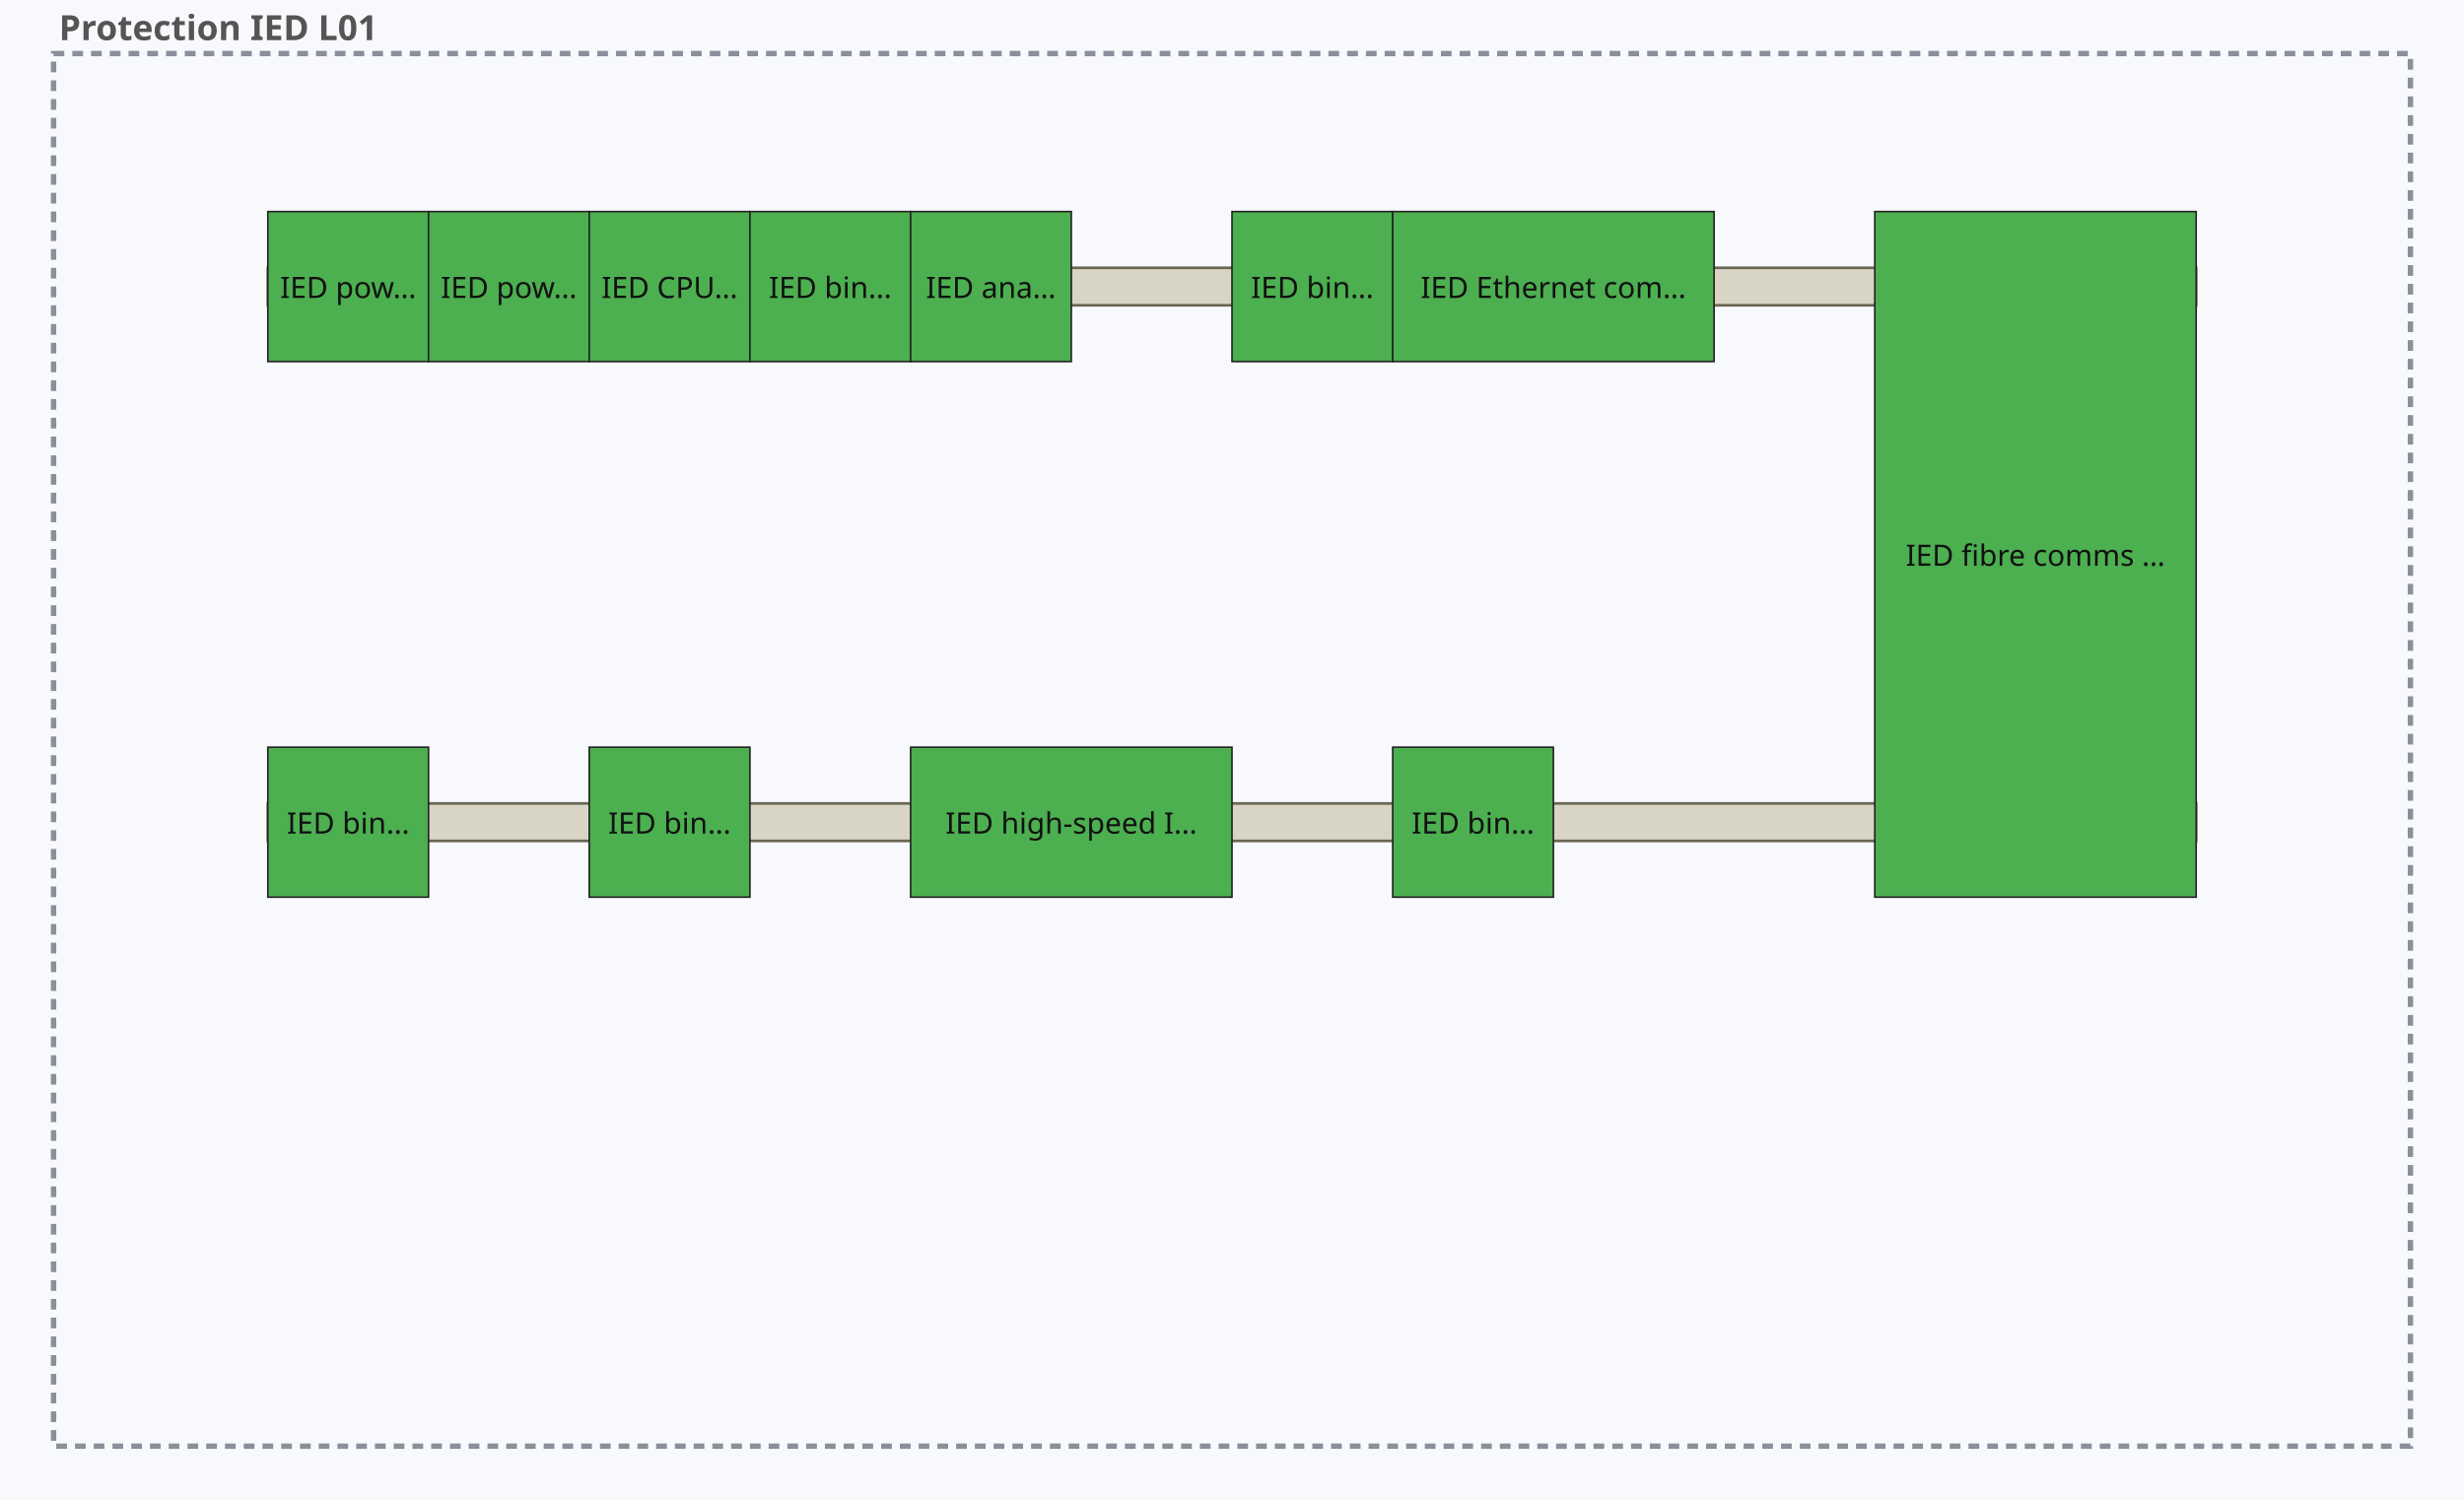
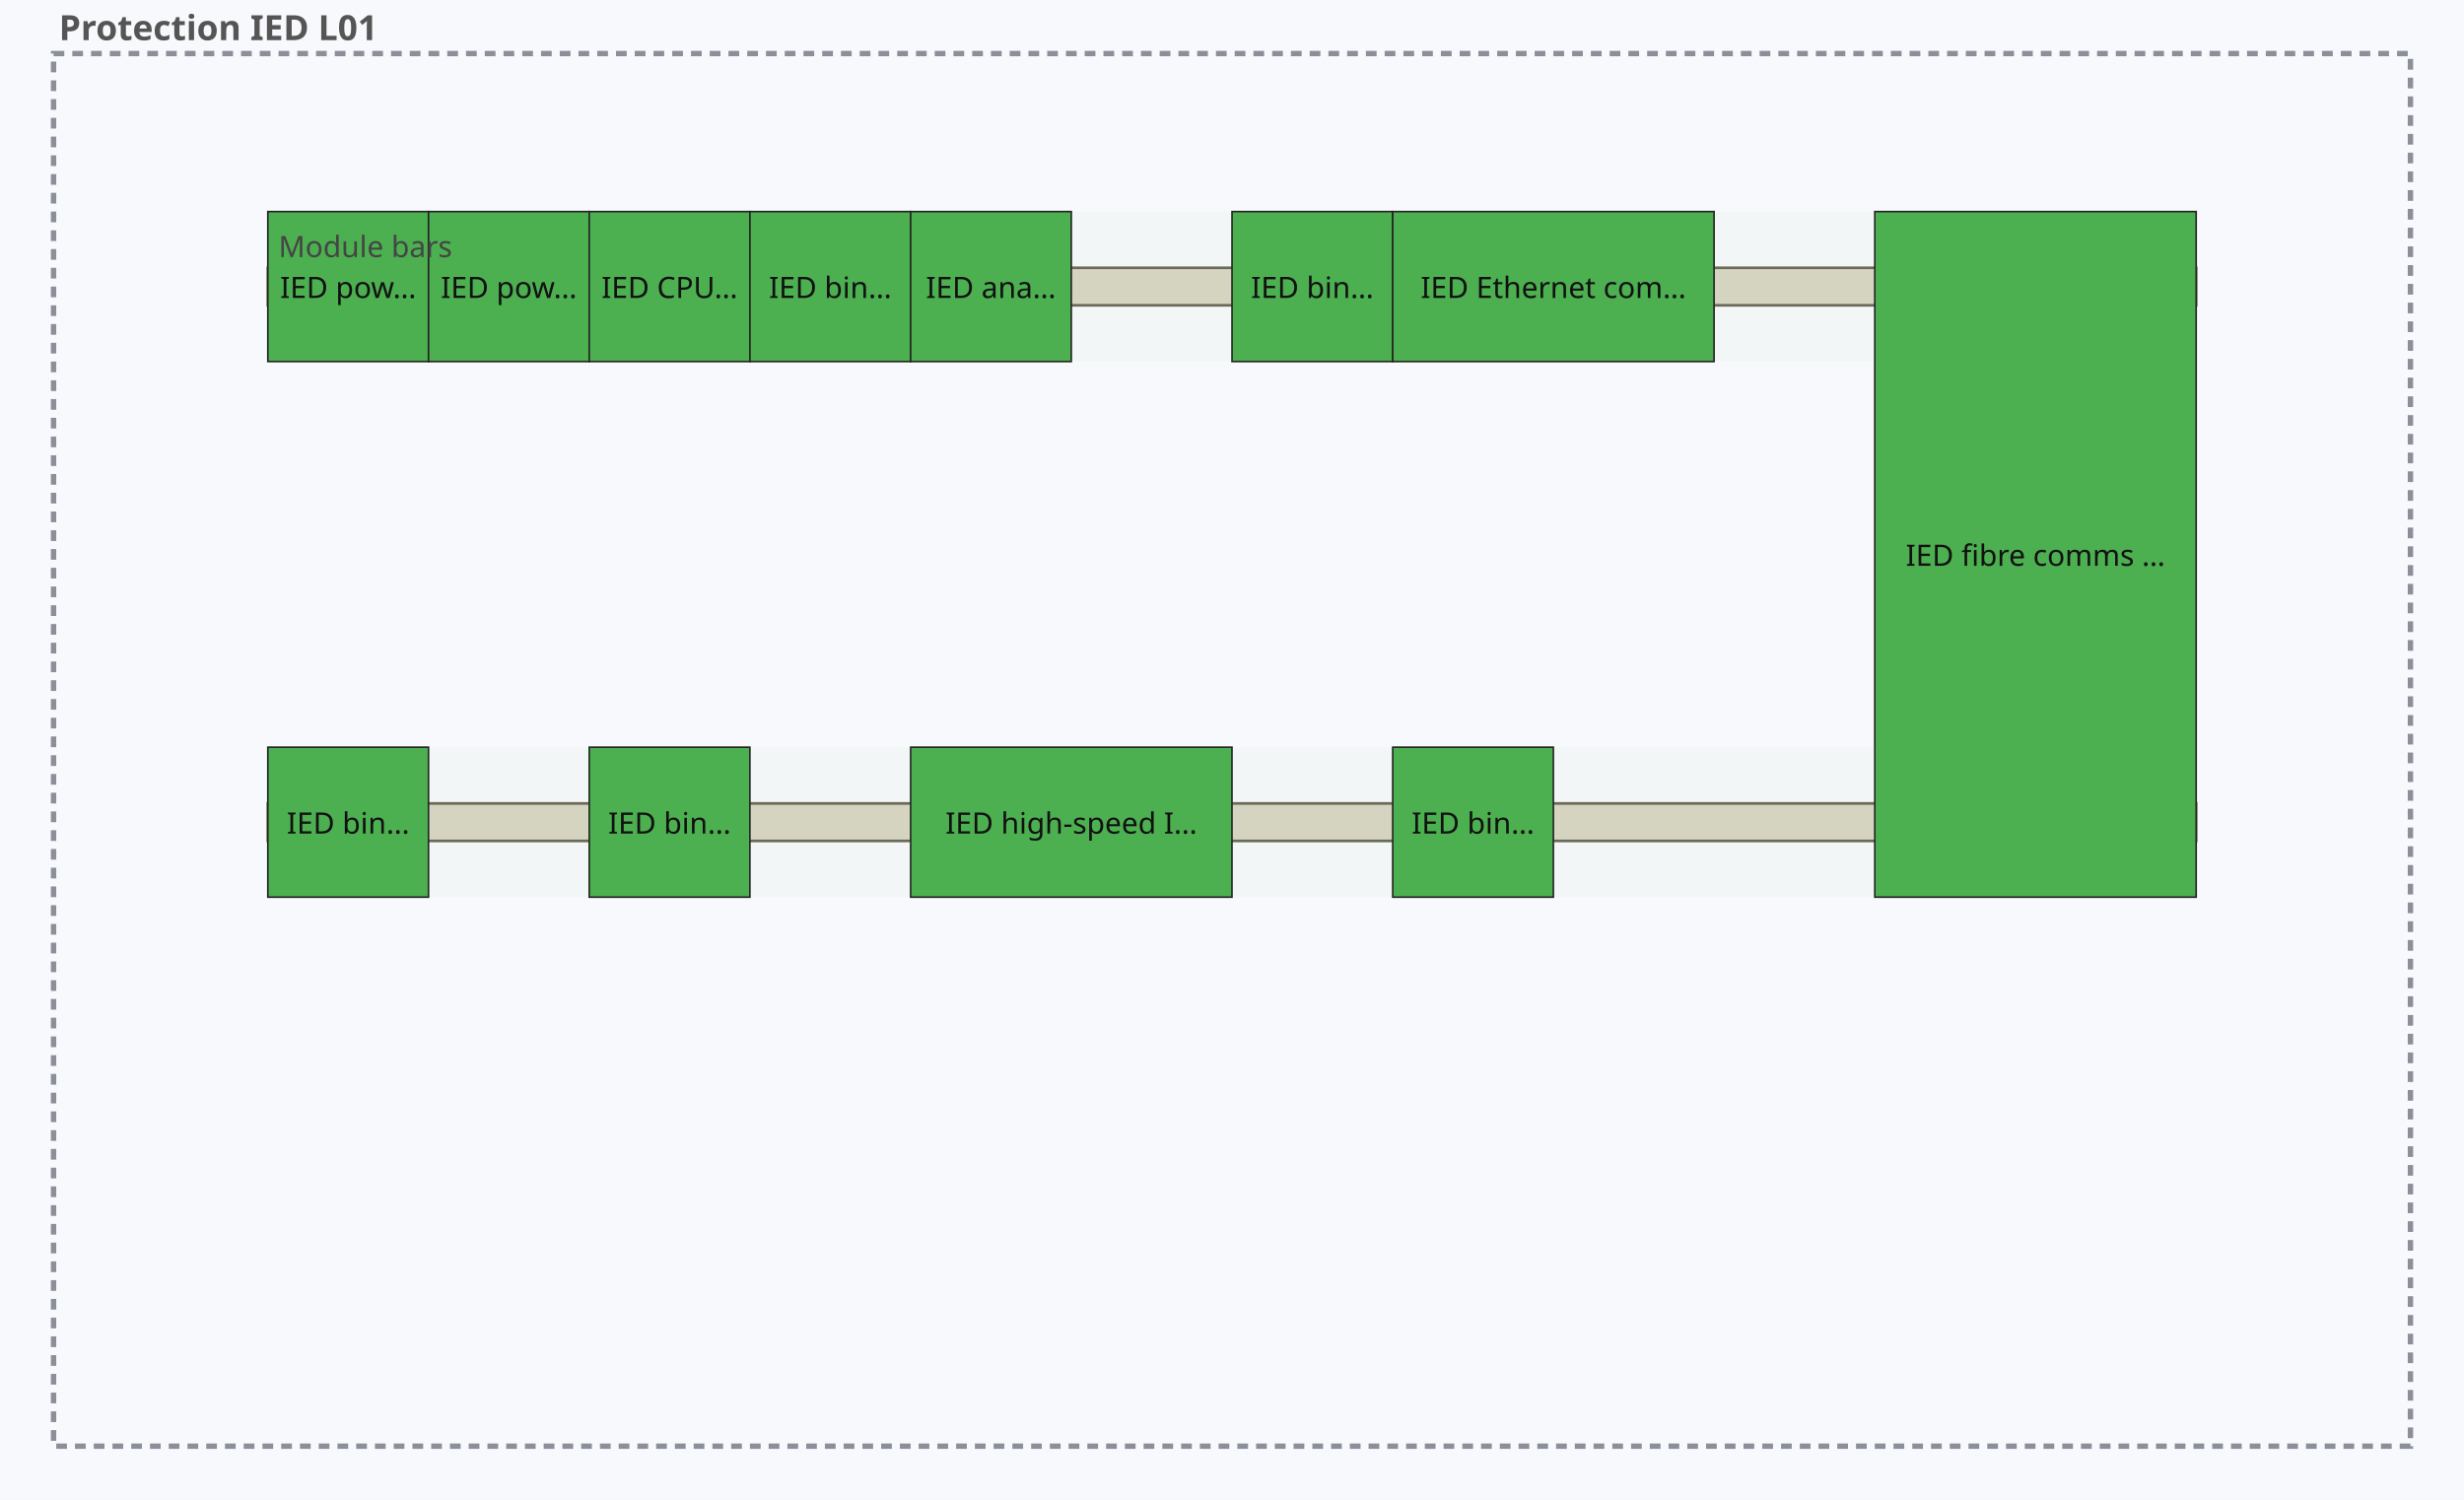
<svg xmlns="http://www.w3.org/2000/svg" xmlns:xlink="http://www.w3.org/1999/xlink" baseProfile="full" height="560.0" version="1.1" viewBox="0,0,920.0,560.0" width="920.0">
  <defs>
    <style type="text/css">
/* Light theme (default) */
.svg-bg { fill: #f8f9fc; }
.cabinet-outline { fill: none; stroke: #8a8f9a; stroke-width: 2; stroke-dasharray: 4 3; }
.cabinet-label   { font: 600 13px sans-serif; fill: #555; }

- .carrier { stroke: #333; stroke-width: 1; }
- .carrier.din-rail       { fill: #c0c7d1; }
- .carrier.subrack        { fill: #e3ebf1; stroke: #456; }
- .carrier.mounting-plate { fill: #f7f6ef; stroke: #a99; stroke-dasharray: 6 3; }
- .carrier.busbar         { fill: #c47a2c; stroke: #6a3c10; stroke-width: 1.5; }
- .carrier.grid.grid-row  { fill: #d8d5c4; stroke: #6a6655; }
- .carrier-label          { font: 500 11px sans-serif; fill: #444; }
+ .mount { stroke: #333; stroke-width: 1; }
+ .mount.din-rail       { fill: #c0c7d1; }
+ .mount.subrack        { fill: #e3ebf1; stroke: #456; }
+ .mount.mounting-plate { fill: #f7f6ef; stroke: #a99; stroke-dasharray: 6 3; }
+ .mount.busbar         { fill: #c47a2c; stroke: #6a3c10; stroke-width: 1.5; }
+ .mount.grid.grid-row  { fill: #d8d5c4; stroke: #6a6655; }
+ .mount-label          { font: 500 11px sans-serif; fill: #444; }

.slot        { stroke: #222; stroke-width: 0.6; }
.slot.empty  { fill: none; stroke: #aaa; stroke-dasharray: 3 2; }
.label       { font: 500 11px sans-serif; pointer-events: none; fill: #111; }
.label.empty { fill: #888; font-style: italic; }
.device-image-label { font: 600 11px sans-serif; pointer-events: none; }
+ 
+ /* Finding C (v0.4.0): click-to-add affordance over empty slot
+  * ranges on 1D/grid mounts and the whole area of 2D mounts.
+  * Nearly invisible at rest so it doesn't clutter the normal view;
+  * reveals a dashed green outline on hover, matching the
+  * "unclaimed / available" aesthetic from the B empty-state
+  * canvas. Cursor switches to pointer so the affordance is
+  * discoverable by accident.
+  */
+ .slot.empty-slot {
+   fill: rgba(129, 199, 132, 0.05);
+   stroke: none;
+   cursor: pointer;
+ }
+ a:hover &gt; .slot.empty-slot,
+ .slot.empty-slot:hover {
+   fill: rgba(129, 199, 132, 0.22);
+   stroke: #81c784;
+   stroke-width: 1.5;
+   stroke-dasharray: 3 2;
+ }

/* Dark theme — follows NetBox's Bootstrap dark mode via prefers-color-scheme,
 * which the embedding page propagates to &lt;object&gt; documents. */
@media (prefers-color-scheme: dark) {
  .svg-bg          { fill: #141619; }
  .cabinet-outline { stroke: #6c7078; }
  .cabinet-label   { fill: #c8ccd4; }

-   .carrier                { stroke: #9aa2ad; }
-   .carrier.din-rail       { fill: #4b5460; }
-   .carrier.subrack        { fill: #3b4451; stroke: #7a8696; }
-   .carrier.mounting-plate { fill: #2a2a26; stroke: #8a7a74; }
-   .carrier.busbar         { fill: #a0661f; stroke: #f5b06a; }
-   .carrier.grid.grid-row  { fill: #454034; stroke: #a09777; }
-   .carrier-label          { fill: #c8ccd4; }
+   .mount                { stroke: #9aa2ad; }
+   .mount.din-rail       { fill: #4b5460; }
+   .mount.subrack        { fill: #3b4451; stroke: #7a8696; }
+   .mount.mounting-plate { fill: #2a2a26; stroke: #8a7a74; }
+   .mount.busbar         { fill: #a0661f; stroke: #f5b06a; }
+   .mount.grid.grid-row  { fill: #454034; stroke: #a09777; }
+   .mount-label          { fill: #c8ccd4; }

  .slot        { stroke: #101114; }
  .slot.empty  { fill: none; stroke: #5a6070; }
  .label       { fill: #f3f3f3; }
  .label.empty { fill: #7a8696; }
+ 
+   /* Finding C empty-slot affordance, dark-mode contrast. */
+   .slot.empty-slot         { fill: rgba(129, 199, 132, 0.08); }
+   a:hover &gt; .slot.empty-slot,
+   .slot.empty-slot:hover   { fill: rgba(129, 199, 132, 0.3); stroke: #a5d6a7; }
+ }
+ 
+ /* Thumbnail mode — Finding E, v0.4.0.
+  *
+  * When CabinetLayoutSVG is constructed with `thumbnail=True`, the root
+  * &lt;svg&gt; element gets `class="thumbnail"`. These rules then apply to
+  * diminish the rendering so users understand it's a preview, not a
+  * live click target.
+  *
+  * Used by the rack elevation monkey-patch so the embedded cabinet
+  * interior inside a rack U slot reads as "zoom in via the Layout tab
+  * to interact" instead of tempting users to click on individual
+  * placement rectangles (whose hyperlinks are unreachable from inside
+  * the core rack-elevation &lt;image&gt; wrapper anyway — clicking them
+  * navigates to the HOST device, not the mounted one, and that's a
+  * click-target lie).
+  *
+  * Strategy: drop contrast + opacity, suppress per-placement labels,
+  * suppress the mount name label, kill the cabinet outline. The mount
+  * geometry is still visible so users can read "here's the shape of
+  * the interior" at a glance.
+  */
+ svg.thumbnail .cabinet-outline,
+ svg.thumbnail .cabinet-label,
+ svg.thumbnail .mount-label,
+ svg.thumbnail .label,
+ svg.thumbnail .device-image-label,
+ svg.thumbnail .slot.empty-slot {
+   display: none;
+ }
+ svg.thumbnail .mount,
+ svg.thumbnail .slot {
+   opacity: 0.55;
+   filter: saturate(0.6);
+ }
+ 
+ /* High-contrast mode — Finding F, v0.4.0.
+  *
+  * Triggers automatically when the OS asks for increased contrast:
+  *
+  *   * macOS:   System Settings → Accessibility → Display → Increase Contrast
+  *   * Windows: Settings → Accessibility → Contrast themes
+  *   * iOS/iPadOS: Settings → Accessibility → Display &amp; Text Size → Increase Contrast
+  *
+  * Designed for OT/ICS field engineers using tablets in bright substation
+  * sunlight where the default ~4.1:1 ratio washes out. All strokes go to
+  * pure white on pure black, role colors get pulled to saturated primaries
+  * at &gt;= 8.5:1 contrast against the black background, and stroke widths
+  * bump up one notch so nothing dissolves at glancing angles.
+  *
+  * CSS-only; no user preference plumbing, no extra runtime cost. Dark-mode
+  * also-triggering (`prefers-color-scheme: dark`) falls through to these
+  * rules if both media features match, because this block is declared
+  * last and has equal specificity.
+  */
+ @media (prefers-contrast: more) {
+   .svg-bg          { fill: #000; }
+   .cabinet-outline { stroke: #fff; stroke-width: 3; stroke-dasharray: 6 4; }
+   .cabinet-label   { fill: #fff; font-weight: 700; }
+ 
+   .mount                { stroke: #fff; stroke-width: 2; }
+   .mount.din-rail       { fill: #3a5a8a; }
+   .mount.subrack        { fill: #225566; }
+   .mount.mounting-plate { fill: #553366; stroke-dasharray: 6 3; }
+   .mount.busbar         { fill: #a04010; stroke-width: 2.5; }
+   .mount.grid.grid-row  { fill: #554422; }
+   .mount-label          { fill: #fff; font-weight: 700; }
+ 
+   .slot        { stroke: #fff; stroke-width: 1; }
+   .slot.empty  { fill: none; stroke: #bbb; stroke-width: 1; stroke-dasharray: 3 2; }
+   .label       { fill: #fff; font-weight: 700; }
+   .label.empty { fill: #bbb; }
+   .device-image-label { fill: #fff; font-weight: 700; }
}
</style>
-     <clipPath id="clip-mount-219">
+     <clipPath id="clip-placement-219">
      <rect height="56" width="60.0" x="100.0" y="79.0" />
    </clipPath>
-     <clipPath id="clip-mount-227">
+     <clipPath id="clip-placement-227">
      <rect height="56" width="60.0" x="100.0" y="279.0" />
    </clipPath>
-     <clipPath id="clip-mount-220">
+     <clipPath id="clip-placement-220">
      <rect height="56" width="60.0" x="160.0" y="79.0" />
    </clipPath>
-     <clipPath id="clip-mount-228">
+     <clipPath id="clip-placement-228">
      <rect height="56" width="60.0" x="220.0" y="279.0" />
    </clipPath>
-     <clipPath id="clip-mount-221">
+     <clipPath id="clip-placement-221">
      <rect height="56" width="60.0" x="220.0" y="79.0" />
    </clipPath>
-     <clipPath id="clip-mount-222">
+     <clipPath id="clip-placement-222">
      <rect height="56" width="60.0" x="280.0" y="79.0" />
    </clipPath>
-     <clipPath id="clip-mount-223">
+     <clipPath id="clip-placement-223">
      <rect height="56" width="60.0" x="340.0" y="79.0" />
    </clipPath>
-     <clipPath id="clip-mount-229">
+     <clipPath id="clip-placement-229">
      <rect height="56" width="120.0" x="340.0" y="279.0" />
    </clipPath>
-     <clipPath id="clip-mount-224">
+     <clipPath id="clip-placement-224">
      <rect height="56" width="60.0" x="460.0" y="79.0" />
    </clipPath>
-     <clipPath id="clip-mount-230">
+     <clipPath id="clip-placement-230">
      <rect height="56" width="60.0" x="520.0" y="279.0" />
    </clipPath>
-     <clipPath id="clip-mount-225">
+     <clipPath id="clip-placement-225">
      <rect height="56" width="120.0" x="520.0" y="79.0" />
    </clipPath>
-     <clipPath id="clip-mount-226">
+     <clipPath id="clip-placement-226">
      <rect height="256.0" width="120.0" x="700.0" y="79.0" />
    </clipPath>
  </defs>
  <rect class="svg-bg" height="560.0" width="920.0" x="0" y="0" />
  <rect class="cabinet-outline" height="520.0" width="880.0" x="20" y="20" />
  <text class="cabinet-label" x="22" y="15">Protection IED L01</text>
-   <text class="carrier-label" x="104.0" y="96.0">Module bars</text>
-   <rect class="carrier grid grid-row" height="14" width="720.0" x="100.0" y="100.0" />
-   <rect class="carrier grid grid-row" height="14" width="720.0" x="100.0" y="300.0" />
+   <rect class="mount grid grid-row" height="14" width="720.0" x="100.0" y="100.0" />
+   <rect class="mount grid grid-row" height="14" width="720.0" x="100.0" y="300.0" />
  <a target="_parent" xlink:href="/dcim/modules/17/">
    <rect class="slot" height="56" style="fill: #4caf50" width="60.0" x="100.0" y="79.0" />
-     <text class="label" clip-path="url(#clip-mount-219)" dominant-baseline="central" fill="#ffffff" text-anchor="middle" x="130.0" y="107.0">IED pow…</text>
+     <text class="label" clip-path="url(#clip-placement-219)" dominant-baseline="central" fill="#ffffff" text-anchor="middle" x="130.0" y="107.0">IED pow…</text>
  </a>
  <a target="_parent" xlink:href="/dcim/modules/25/">
    <rect class="slot" height="56" style="fill: #4caf50" width="60.0" x="100.0" y="279.0" />
-     <text class="label" clip-path="url(#clip-mount-227)" dominant-baseline="central" fill="#ffffff" text-anchor="middle" x="130.0" y="307.0">IED bin…</text>
+     <text class="label" clip-path="url(#clip-placement-227)" dominant-baseline="central" fill="#ffffff" text-anchor="middle" x="130.0" y="307.0">IED bin…</text>
  </a>
  <a target="_parent" xlink:href="/dcim/modules/18/">
    <rect class="slot" height="56" style="fill: #4caf50" width="60.0" x="160.0" y="79.0" />
-     <text class="label" clip-path="url(#clip-mount-220)" dominant-baseline="central" fill="#ffffff" text-anchor="middle" x="190.0" y="107.0">IED pow…</text>
+     <text class="label" clip-path="url(#clip-placement-220)" dominant-baseline="central" fill="#ffffff" text-anchor="middle" x="190.0" y="107.0">IED pow…</text>
  </a>
  <a target="_parent" xlink:href="/dcim/modules/26/">
    <rect class="slot" height="56" style="fill: #4caf50" width="60.0" x="220.0" y="279.0" />
-     <text class="label" clip-path="url(#clip-mount-228)" dominant-baseline="central" fill="#ffffff" text-anchor="middle" x="250.0" y="307.0">IED bin…</text>
+     <text class="label" clip-path="url(#clip-placement-228)" dominant-baseline="central" fill="#ffffff" text-anchor="middle" x="250.0" y="307.0">IED bin…</text>
  </a>
  <a target="_parent" xlink:href="/dcim/modules/19/">
    <rect class="slot" height="56" style="fill: #4caf50" width="60.0" x="220.0" y="79.0" />
-     <text class="label" clip-path="url(#clip-mount-221)" dominant-baseline="central" fill="#ffffff" text-anchor="middle" x="250.0" y="107.0">IED CPU…</text>
+     <text class="label" clip-path="url(#clip-placement-221)" dominant-baseline="central" fill="#ffffff" text-anchor="middle" x="250.0" y="107.0">IED CPU…</text>
  </a>
  <a target="_parent" xlink:href="/dcim/modules/20/">
    <rect class="slot" height="56" style="fill: #4caf50" width="60.0" x="280.0" y="79.0" />
-     <text class="label" clip-path="url(#clip-mount-222)" dominant-baseline="central" fill="#ffffff" text-anchor="middle" x="310.0" y="107.0">IED bin…</text>
+     <text class="label" clip-path="url(#clip-placement-222)" dominant-baseline="central" fill="#ffffff" text-anchor="middle" x="310.0" y="107.0">IED bin…</text>
  </a>
  <a target="_parent" xlink:href="/dcim/modules/21/">
    <rect class="slot" height="56" style="fill: #4caf50" width="60.0" x="340.0" y="79.0" />
-     <text class="label" clip-path="url(#clip-mount-223)" dominant-baseline="central" fill="#ffffff" text-anchor="middle" x="370.0" y="107.0">IED ana…</text>
+     <text class="label" clip-path="url(#clip-placement-223)" dominant-baseline="central" fill="#ffffff" text-anchor="middle" x="370.0" y="107.0">IED ana…</text>
  </a>
  <a target="_parent" xlink:href="/dcim/modules/27/">
    <rect class="slot" height="56" style="fill: #4caf50" width="120.0" x="340.0" y="279.0" />
-     <text class="label" clip-path="url(#clip-mount-229)" dominant-baseline="central" fill="#ffffff" text-anchor="middle" x="400.0" y="307.0">IED high-speed I…</text>
+     <text class="label" clip-path="url(#clip-placement-229)" dominant-baseline="central" fill="#ffffff" text-anchor="middle" x="400.0" y="307.0">IED high-speed I…</text>
  </a>
  <a target="_parent" xlink:href="/dcim/modules/22/">
    <rect class="slot" height="56" style="fill: #4caf50" width="60.0" x="460.0" y="79.0" />
-     <text class="label" clip-path="url(#clip-mount-224)" dominant-baseline="central" fill="#ffffff" text-anchor="middle" x="490.0" y="107.0">IED bin…</text>
+     <text class="label" clip-path="url(#clip-placement-224)" dominant-baseline="central" fill="#ffffff" text-anchor="middle" x="490.0" y="107.0">IED bin…</text>
  </a>
  <a target="_parent" xlink:href="/dcim/modules/28/">
    <rect class="slot" height="56" style="fill: #4caf50" width="60.0" x="520.0" y="279.0" />
-     <text class="label" clip-path="url(#clip-mount-230)" dominant-baseline="central" fill="#ffffff" text-anchor="middle" x="550.0" y="307.0">IED bin…</text>
+     <text class="label" clip-path="url(#clip-placement-230)" dominant-baseline="central" fill="#ffffff" text-anchor="middle" x="550.0" y="307.0">IED bin…</text>
  </a>
  <a target="_parent" xlink:href="/dcim/modules/23/">
    <rect class="slot" height="56" style="fill: #4caf50" width="120.0" x="520.0" y="79.0" />
-     <text class="label" clip-path="url(#clip-mount-225)" dominant-baseline="central" fill="#ffffff" text-anchor="middle" x="580.0" y="107.0">IED Ethernet com…</text>
+     <text class="label" clip-path="url(#clip-placement-225)" dominant-baseline="central" fill="#ffffff" text-anchor="middle" x="580.0" y="107.0">IED Ethernet com…</text>
  </a>
  <a target="_parent" xlink:href="/dcim/modules/24/">
    <rect class="slot" height="256.0" style="fill: #4caf50" width="120.0" x="700.0" y="79.0" />
-     <text class="label" clip-path="url(#clip-mount-226)" dominant-baseline="central" fill="#ffffff" text-anchor="middle" x="760.0" y="207.0">IED fibre comms …</text>
-   </a>
+     <text class="label" clip-path="url(#clip-placement-226)" dominant-baseline="central" fill="#ffffff" text-anchor="middle" x="760.0" y="207.0">IED fibre comms …</text>
+   </a>
+   <a target="_parent" xlink:href="/plugins/cabinet-view/placements/add/?mount=57&amp;position=151&amp;row=1">
+     <rect class="slot empty-slot" height="56" width="60.0" x="400.0" y="79.0" />
+   </a>
+   <a target="_parent" xlink:href="/plugins/cabinet-view/placements/add/?mount=57&amp;position=271&amp;row=1">
+     <rect class="slot empty-slot" height="56" width="60.0" x="640.0" y="79.0" />
+   </a>
+   <a target="_parent" xlink:href="/plugins/cabinet-view/placements/add/?mount=57&amp;position=31&amp;row=2">
+     <rect class="slot empty-slot" height="56" width="60.0" x="160.0" y="279.0" />
+   </a>
+   <a target="_parent" xlink:href="/plugins/cabinet-view/placements/add/?mount=57&amp;position=91&amp;row=2">
+     <rect class="slot empty-slot" height="56" width="60.0" x="280.0" y="279.0" />
+   </a>
+   <a target="_parent" xlink:href="/plugins/cabinet-view/placements/add/?mount=57&amp;position=181&amp;row=2">
+     <rect class="slot empty-slot" height="56" width="60.0" x="460.0" y="279.0" />
+   </a>
+   <a target="_parent" xlink:href="/plugins/cabinet-view/placements/add/?mount=57&amp;position=241&amp;row=2">
+     <rect class="slot empty-slot" height="56" width="120.0" x="580.0" y="279.0" />
+   </a>
+   <text class="mount-label" x="104.0" y="96.0">Module bars</text>
</svg>
